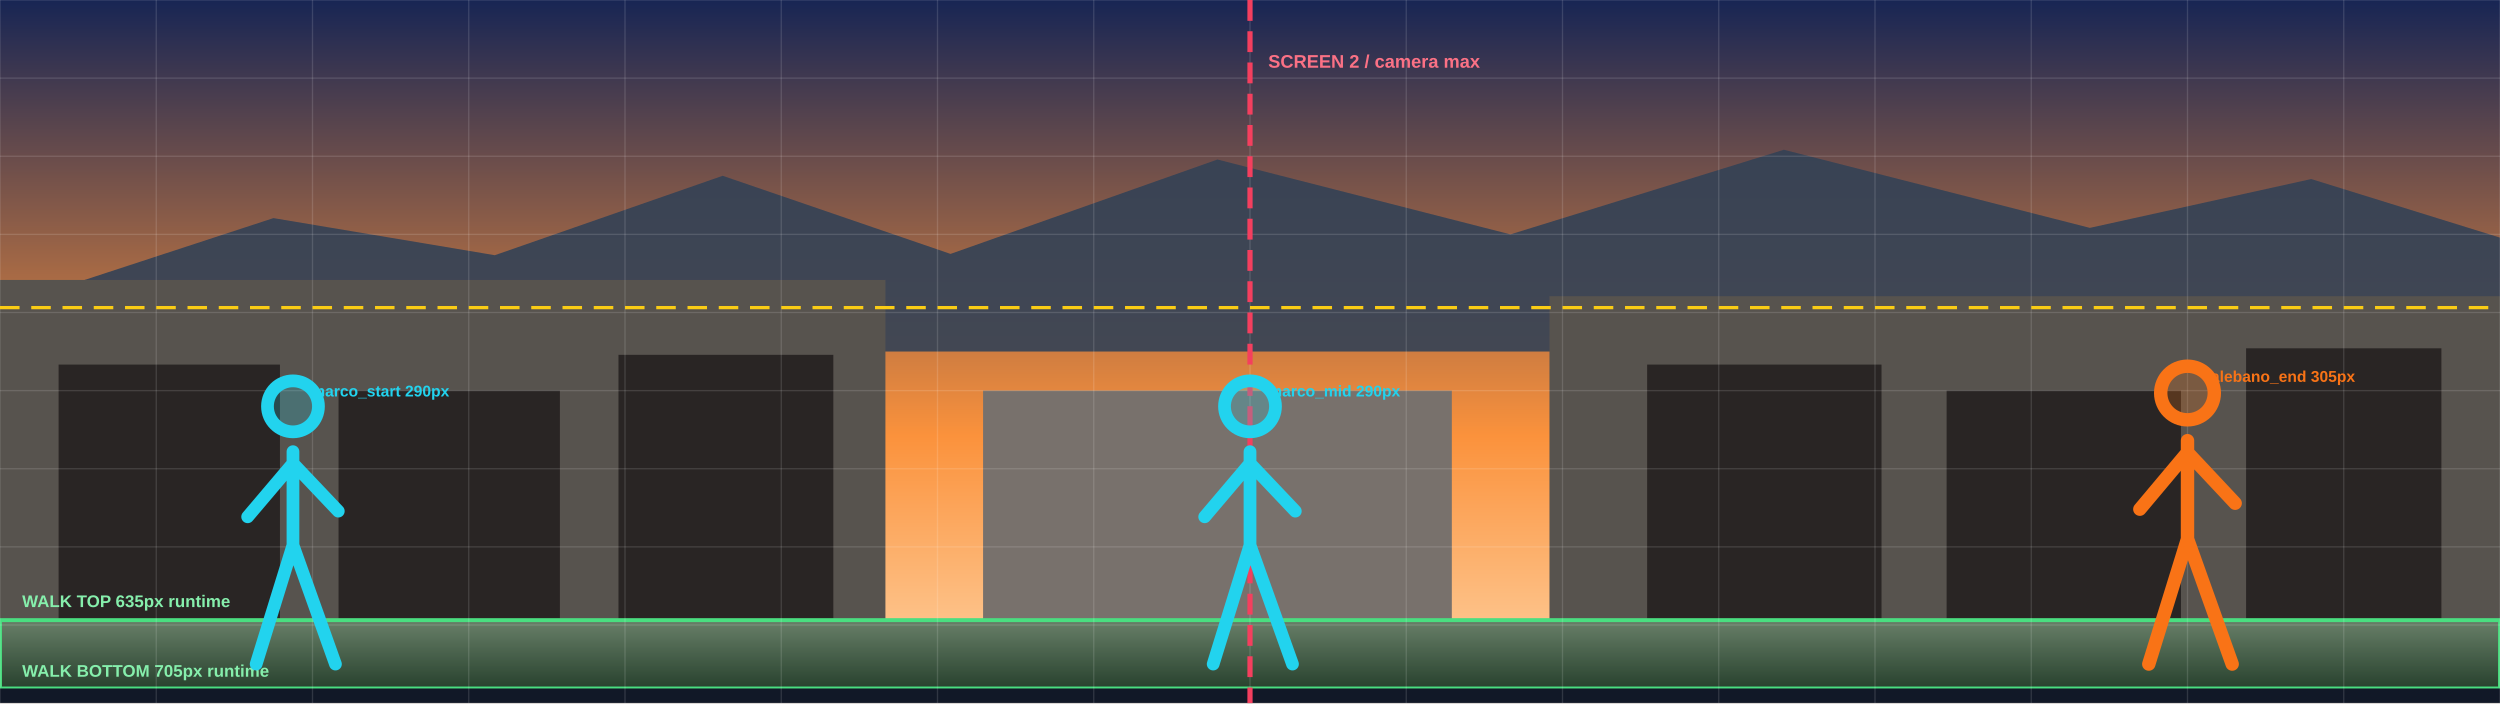
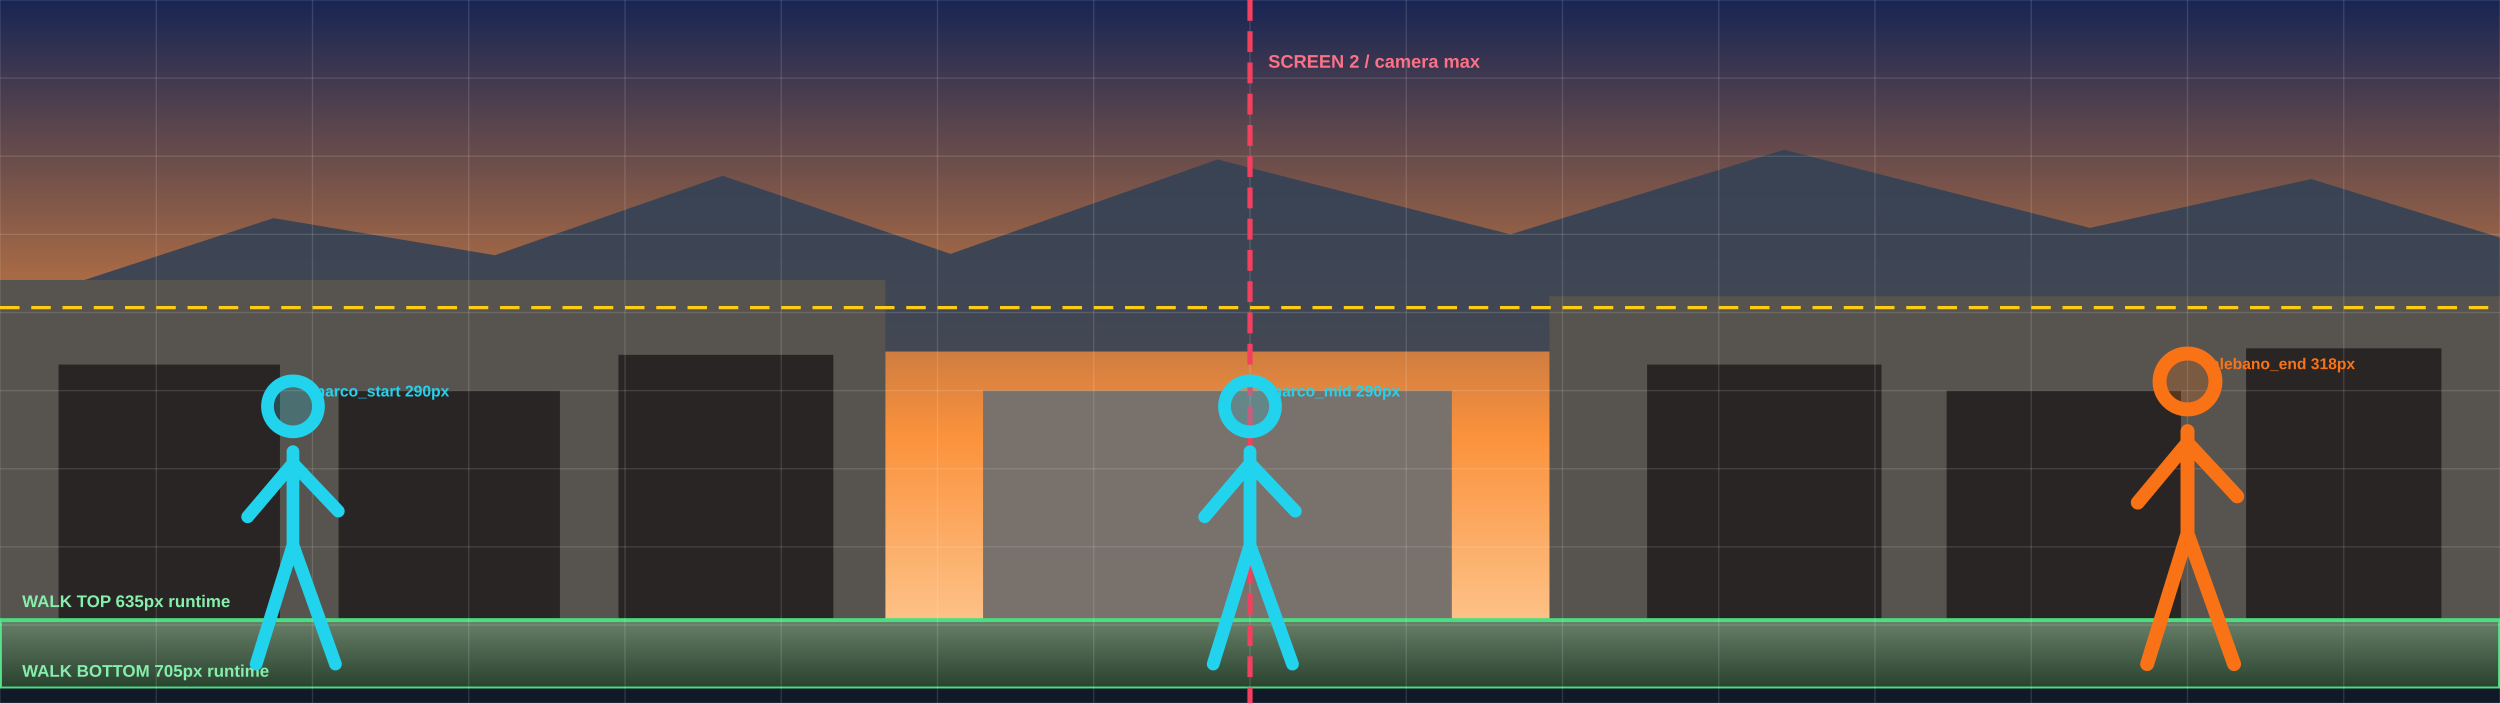
<svg xmlns="http://www.w3.org/2000/svg" width="3840" height="1080" viewBox="0 0 3840 1080" role="img" aria-label="M01 deterministic greybox">
  <defs>
    <linearGradient id="sky" x1="0" y1="0" x2="0" y2="1">
      <stop offset="0" stop-color="#172554" />
      <stop offset="0.62" stop-color="#fb923c" />
      <stop offset="1" stop-color="#fed7aa" />
    </linearGradient>
    <linearGradient id="ground" x1="0" y1="0" x2="0" y2="1">
      <stop offset="0" stop-color="#78716c" />
      <stop offset="1" stop-color="#292524" />
    </linearGradient>
  </defs>
  <rect width="3840" height="1080" fill="url(#sky)" />
  <path d="M0 472.5 L420 335 L760 392 L1110 270 L1460 390 L1870 245 L2320 360 L2740 230 L3210 350 L3550 275 L3840 365 L3840 540 L0 540Z" fill="#334155" opacity="0.9" />
  <g fill="#475569" opacity="0">
    <rect x="0" y="390" width="340" height="190" />
    <rect x="365" y="420" width="300" height="160" />
    <rect x="700" y="370" width="420" height="210" />
    <rect x="1160" y="410" width="330" height="170" />
    <rect x="1530" y="350" width="380" height="230" />
    <rect x="1950" y="400" width="320" height="180" />
    <rect x="2310" y="365" width="410" height="215" />
    <rect x="2760" y="410" width="300" height="170" />
    <rect x="3100" y="345" width="390" height="235" />
    <rect x="3530" y="395" width="310" height="185" />
  </g>
  <g opacity="0">
    <rect x="0" y="540" width="1140" height="412.5" fill="#57534e" />
    <rect x="0" y="540" width="1140" height="42" fill="#1c1917" />
    <g fill="#1c1917">
      <rect x="110" y="600" width="260" height="352.5" />
      <rect x="440" y="600" width="260" height="352.5" />
      <rect x="770" y="600" width="260" height="352.5" />
    </g>
    <g fill="#a8a29e">
      <rect x="80" y="580" width="38" height="372.5" />
      <rect x="370" y="580" width="38" height="372.5" />
      <rect x="700" y="580" width="38" height="372.5" />
      <rect x="1030" y="580" width="42" height="372.5" />
    </g>
    <rect x="2130" y="510" width="1710" height="442.5" fill="#57534e" />
    <rect x="2130" y="510" width="1710" height="42" fill="#1c1917" />
    <g fill="#1c1917">
      <rect x="2240" y="610" width="350" height="342.5" />
      <rect x="2680" y="610" width="350" height="342.5" />
      <rect x="3120" y="610" width="350" height="342.5" />
      <rect x="3560" y="610" width="230" height="342.5" />
    </g>
    <g fill="#a8a29e">
      <rect x="2180" y="570" width="44" height="382.5" />
      <rect x="2600" y="570" width="44" height="382.5" />
      <rect x="3040" y="570" width="44" height="382.5" />
      <rect x="3480" y="570" width="44" height="382.5" />
      <rect x="3790" y="570" width="44" height="382.5" />
    </g>
  </g>
  <rect x="0" y="430" width="1360" height="523" fill="#57534e" opacity="1" />
  <rect x="90" y="560" width="340" height="393" fill="#292524" opacity="1" />
  <rect x="520" y="600" width="340" height="353" fill="#292524" opacity="1" />
  <rect x="950" y="545" width="330" height="408" fill="#292524" opacity="1" />
  <rect x="1510" y="600" width="720" height="353" fill="#78716c" opacity="1" />
  <rect x="2380" y="455" width="1460" height="498" fill="#57534e" opacity="1" />
  <rect x="2530" y="560" width="360" height="393" fill="#292524" opacity="1" />
  <rect x="2990" y="600" width="360" height="353" fill="#292524" opacity="1" />
  <rect x="3450" y="535" width="300" height="418" fill="#292524" opacity="1" />
  <rect x="0" y="952.5" width="3840" height="105" fill="url(#ground)" />
  <rect x="0" y="952.5" width="3840" height="105" fill="#22c55e" fill-opacity="0.18" stroke="#4ade80" stroke-width="6" />
  <rect x="0" y="1057.5" width="3840" height="22.5" fill="#111827" />
  <g stroke="#ffffff" stroke-opacity="0.13" stroke-width="2">
    <line x1="0" y1="0" x2="0" y2="1080" />
    <line x1="240" y1="0" x2="240" y2="1080" />
    <line x1="480" y1="0" x2="480" y2="1080" />
    <line x1="720" y1="0" x2="720" y2="1080" />
    <line x1="960" y1="0" x2="960" y2="1080" />
    <line x1="1200" y1="0" x2="1200" y2="1080" />
    <line x1="1440" y1="0" x2="1440" y2="1080" />
    <line x1="1680" y1="0" x2="1680" y2="1080" />
    <line x1="1920" y1="0" x2="1920" y2="1080" />
    <line x1="2160" y1="0" x2="2160" y2="1080" />
    <line x1="2400" y1="0" x2="2400" y2="1080" />
    <line x1="2640" y1="0" x2="2640" y2="1080" />
    <line x1="2880" y1="0" x2="2880" y2="1080" />
    <line x1="3120" y1="0" x2="3120" y2="1080" />
    <line x1="3360" y1="0" x2="3360" y2="1080" />
    <line x1="3600" y1="0" x2="3600" y2="1080" />
    <line x1="3840" y1="0" x2="3840" y2="1080" />
    <line x1="0" y1="0" x2="3840" y2="0" />
    <line x1="0" y1="120" x2="3840" y2="120" />
    <line x1="0" y1="240" x2="3840" y2="240" />
    <line x1="0" y1="360" x2="3840" y2="360" />
    <line x1="0" y1="480" x2="3840" y2="480" />
    <line x1="0" y1="600" x2="3840" y2="600" />
    <line x1="0" y1="720" x2="3840" y2="720" />
    <line x1="0" y1="840" x2="3840" y2="840" />
    <line x1="0" y1="960" x2="3840" y2="960" />
    <line x1="0" y1="1080" x2="3840" y2="1080" />
  </g>
  <line x1="0" y1="472.5" x2="3840" y2="472.5" stroke="#facc15" stroke-width="5" stroke-dasharray="30 18" />
  <line x1="1920" y1="0" x2="1920" y2="1080" stroke="#f43f5e" stroke-width="8" stroke-dasharray="32 16" />
  <text x="34" y="932.5" fill="#86efac" font-family="Arial,sans-serif" font-size="26" font-weight="700">WALK TOP 635px runtime</text>
  <text x="34" y="1039.5" fill="#86efac" font-family="Arial,sans-serif" font-size="26" font-weight="700">WALK BOTTOM 705px runtime</text>
  <text x="1948" y="104" fill="#fb7185" font-family="Arial,sans-serif" font-size="28" font-weight="700">SCREEN 2 / camera max</text>
  <g aria-label="marco_start" fill="none" stroke="#22d3ee" stroke-width="19.575" stroke-linecap="round" stroke-linejoin="round">
    <circle cx="450" cy="624.15" r="39.15" fill="#22d3ee" fill-opacity="0.22" />
    <path d="M 450 693.75 L 450 837.3 M 450 711.75 L 380.4 793.8 M 450 711.75 L 519.6 785.1 M 450 837.3 L 393.45 1020 M 450 837.3 L 515.25 1020" />
  </g>
  <text x="478" y="609" fill="#22d3ee" font-family="Arial,sans-serif" font-size="24" font-weight="700">marco_start 290px</text>
  <g aria-label="marco_mid" fill="none" stroke="#22d3ee" stroke-width="19.575" stroke-linecap="round" stroke-linejoin="round">
    <circle cx="1920" cy="624.15" r="39.15" fill="#22d3ee" fill-opacity="0.22" />
    <path d="M 1920 693.75 L 1920 837.3 M 1920 711.75 L 1850.4 793.8 M 1920 711.75 L 1989.6 785.1 M 1920 837.3 L 1863.45 1020 M 1920 837.3 L 1985.25 1020" />
  </g>
  <text x="1948" y="609" fill="#22d3ee" font-family="Arial,sans-serif" font-size="24" font-weight="700">marco_mid 290px</text>
-   <g aria-label="talebano_end" fill="none" stroke="#f97316" stroke-width="20.587" stroke-linecap="round" stroke-linejoin="round">
-     <circle cx="3360" cy="603.675" r="41.175" fill="#f97316" fill-opacity="0.22" />
-     <path d="M 3360 676.875 L 3360 827.85 M 3360 694.875 L 3286.8 782.1 M 3360 694.875 L 3433.2 772.95 M 3360 827.85 L 3300.525 1020 M 3360 827.85 L 3428.625 1020" />
+   <g aria-label="talebano_end" fill="none" stroke="#f97316" stroke-width="21.465" stroke-linecap="round" stroke-linejoin="round">
+     <circle cx="3360" cy="585.93" r="42.93" fill="#f97316" fill-opacity="0.22" />
+     <path d="M 3360 662.25 L 3360 819.66 M 3360 680.25 L 3283.68 771.96 M 3360 680.25 L 3436.32 762.42 M 3360 819.66 L 3297.99 1020 M 3360 819.66 L 3431.55 1020" />
  </g>
-   <text x="3388" y="586.5" fill="#f97316" font-family="Arial,sans-serif" font-size="24" font-weight="700">talebano_end 305px</text>
+   <text x="3388" y="567" fill="#f97316" font-family="Arial,sans-serif" font-size="24" font-weight="700">talebano_end 318px</text>
</svg>
